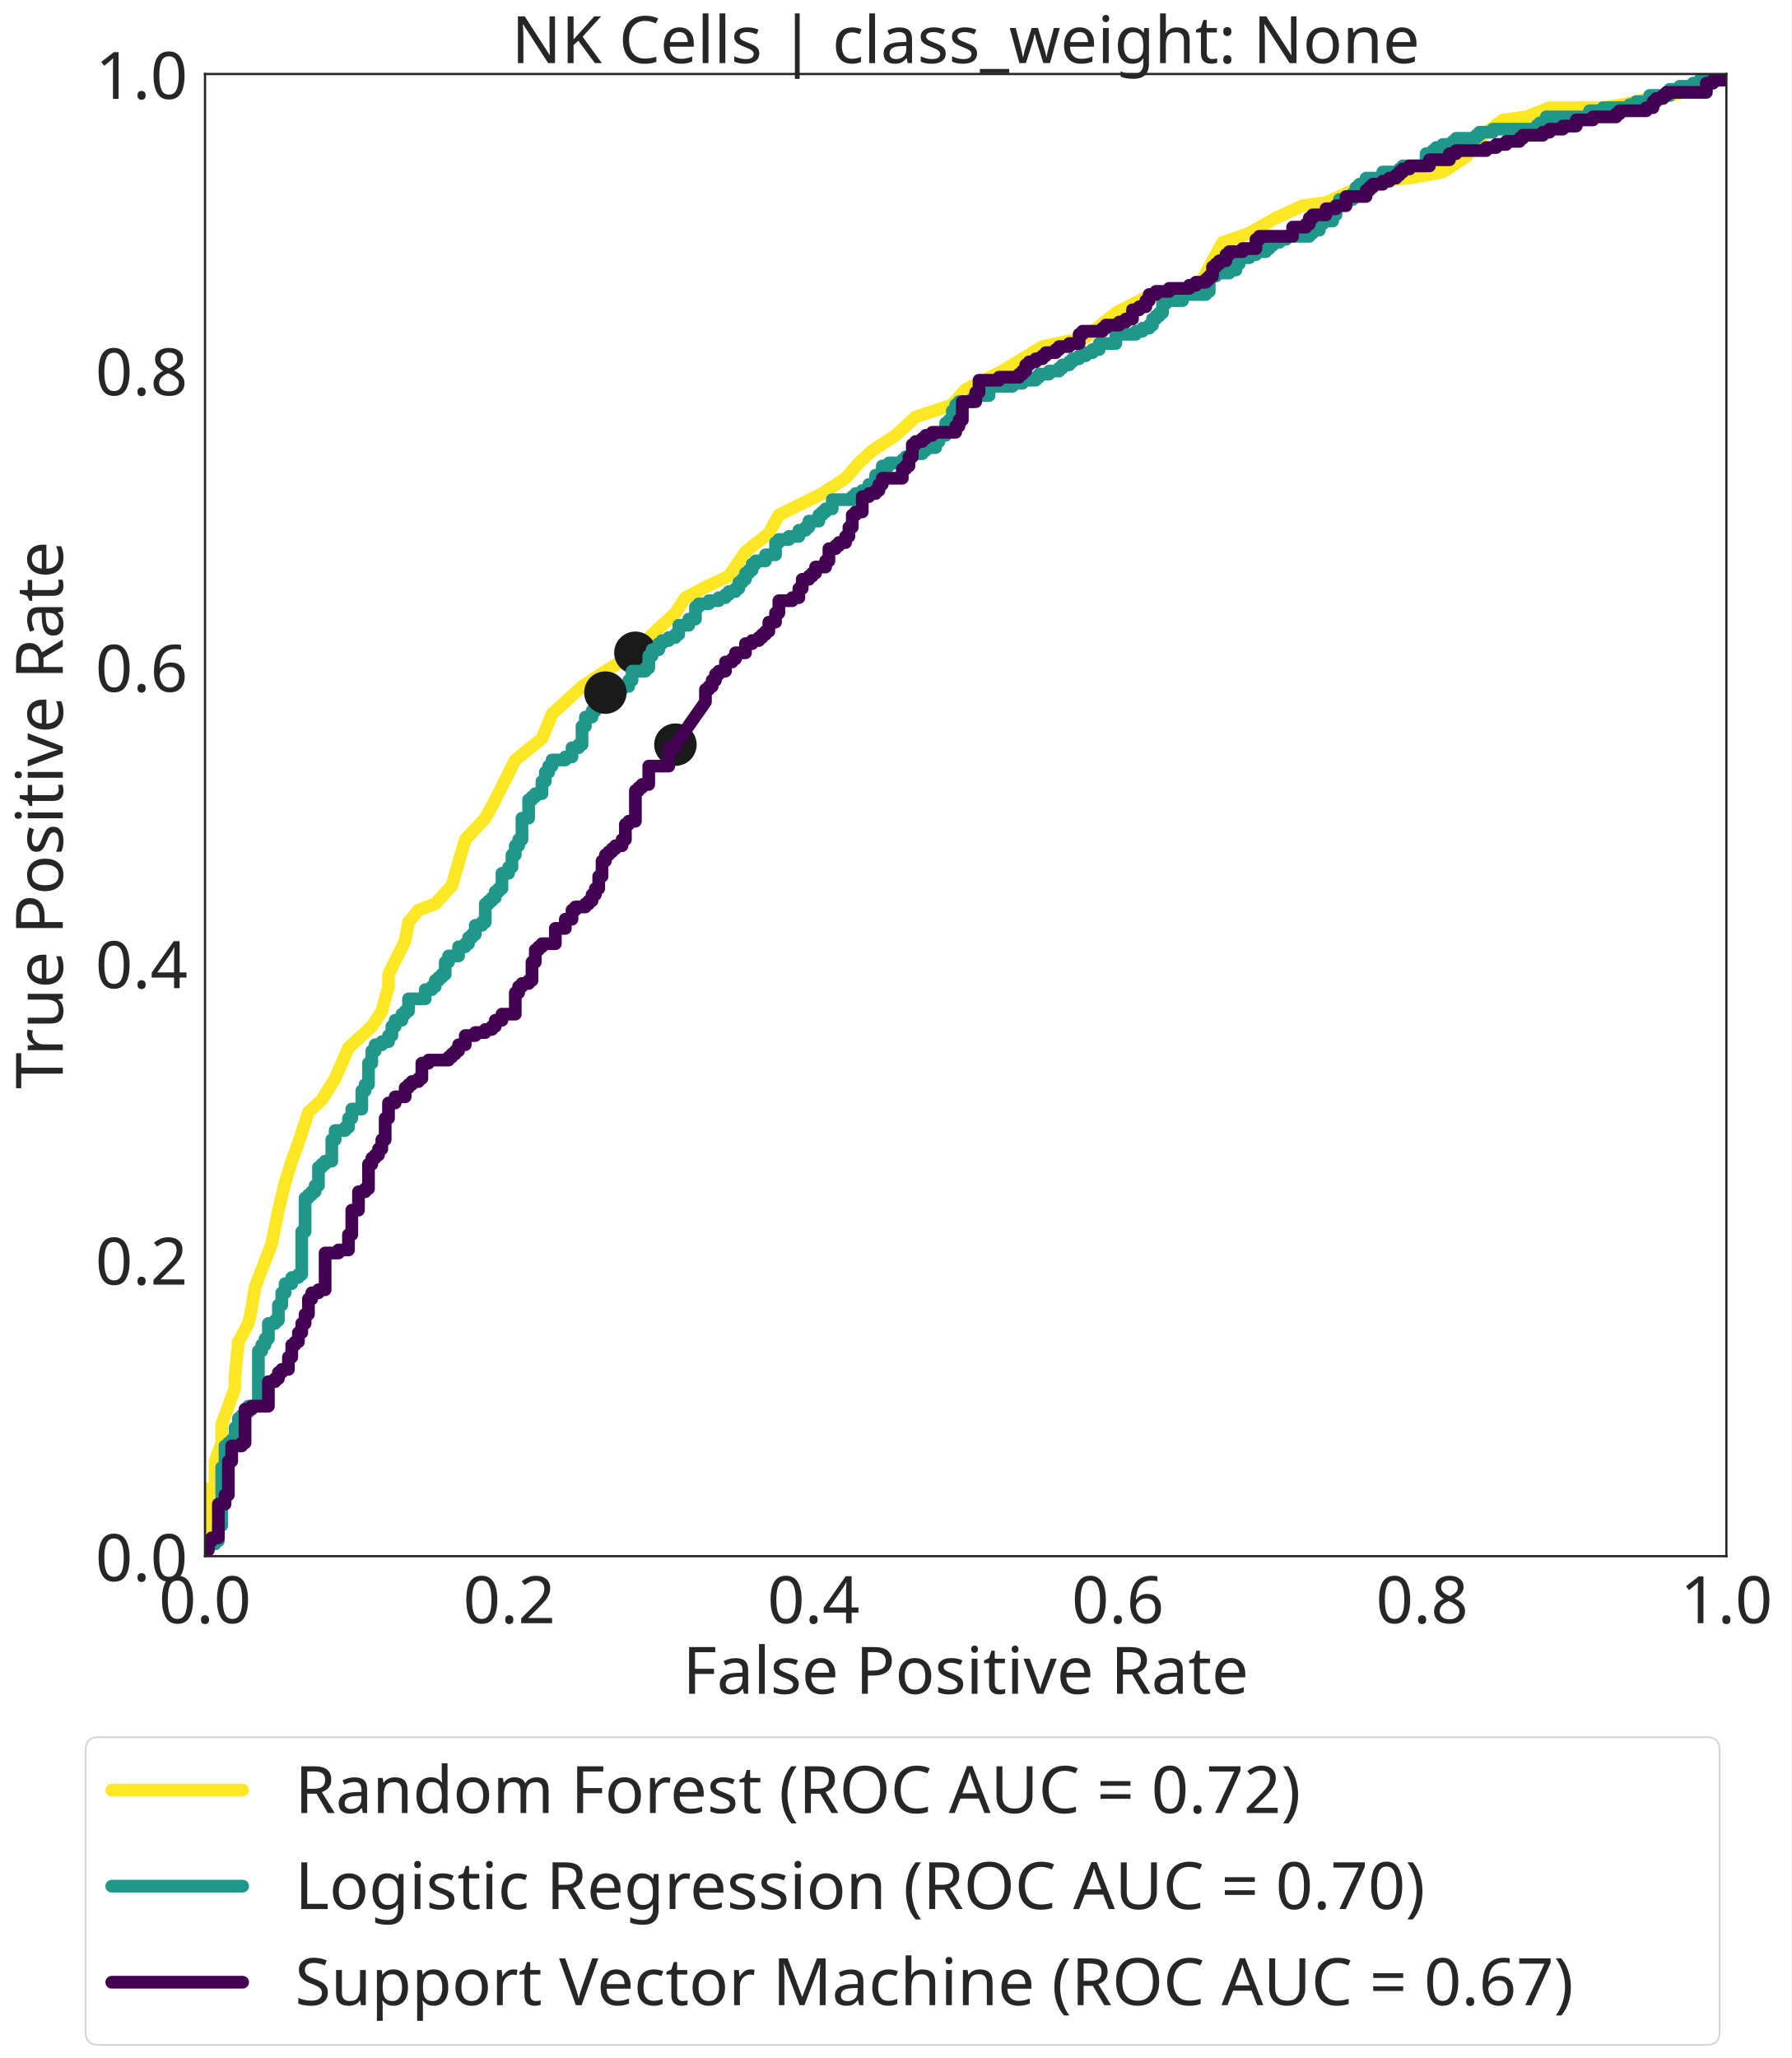
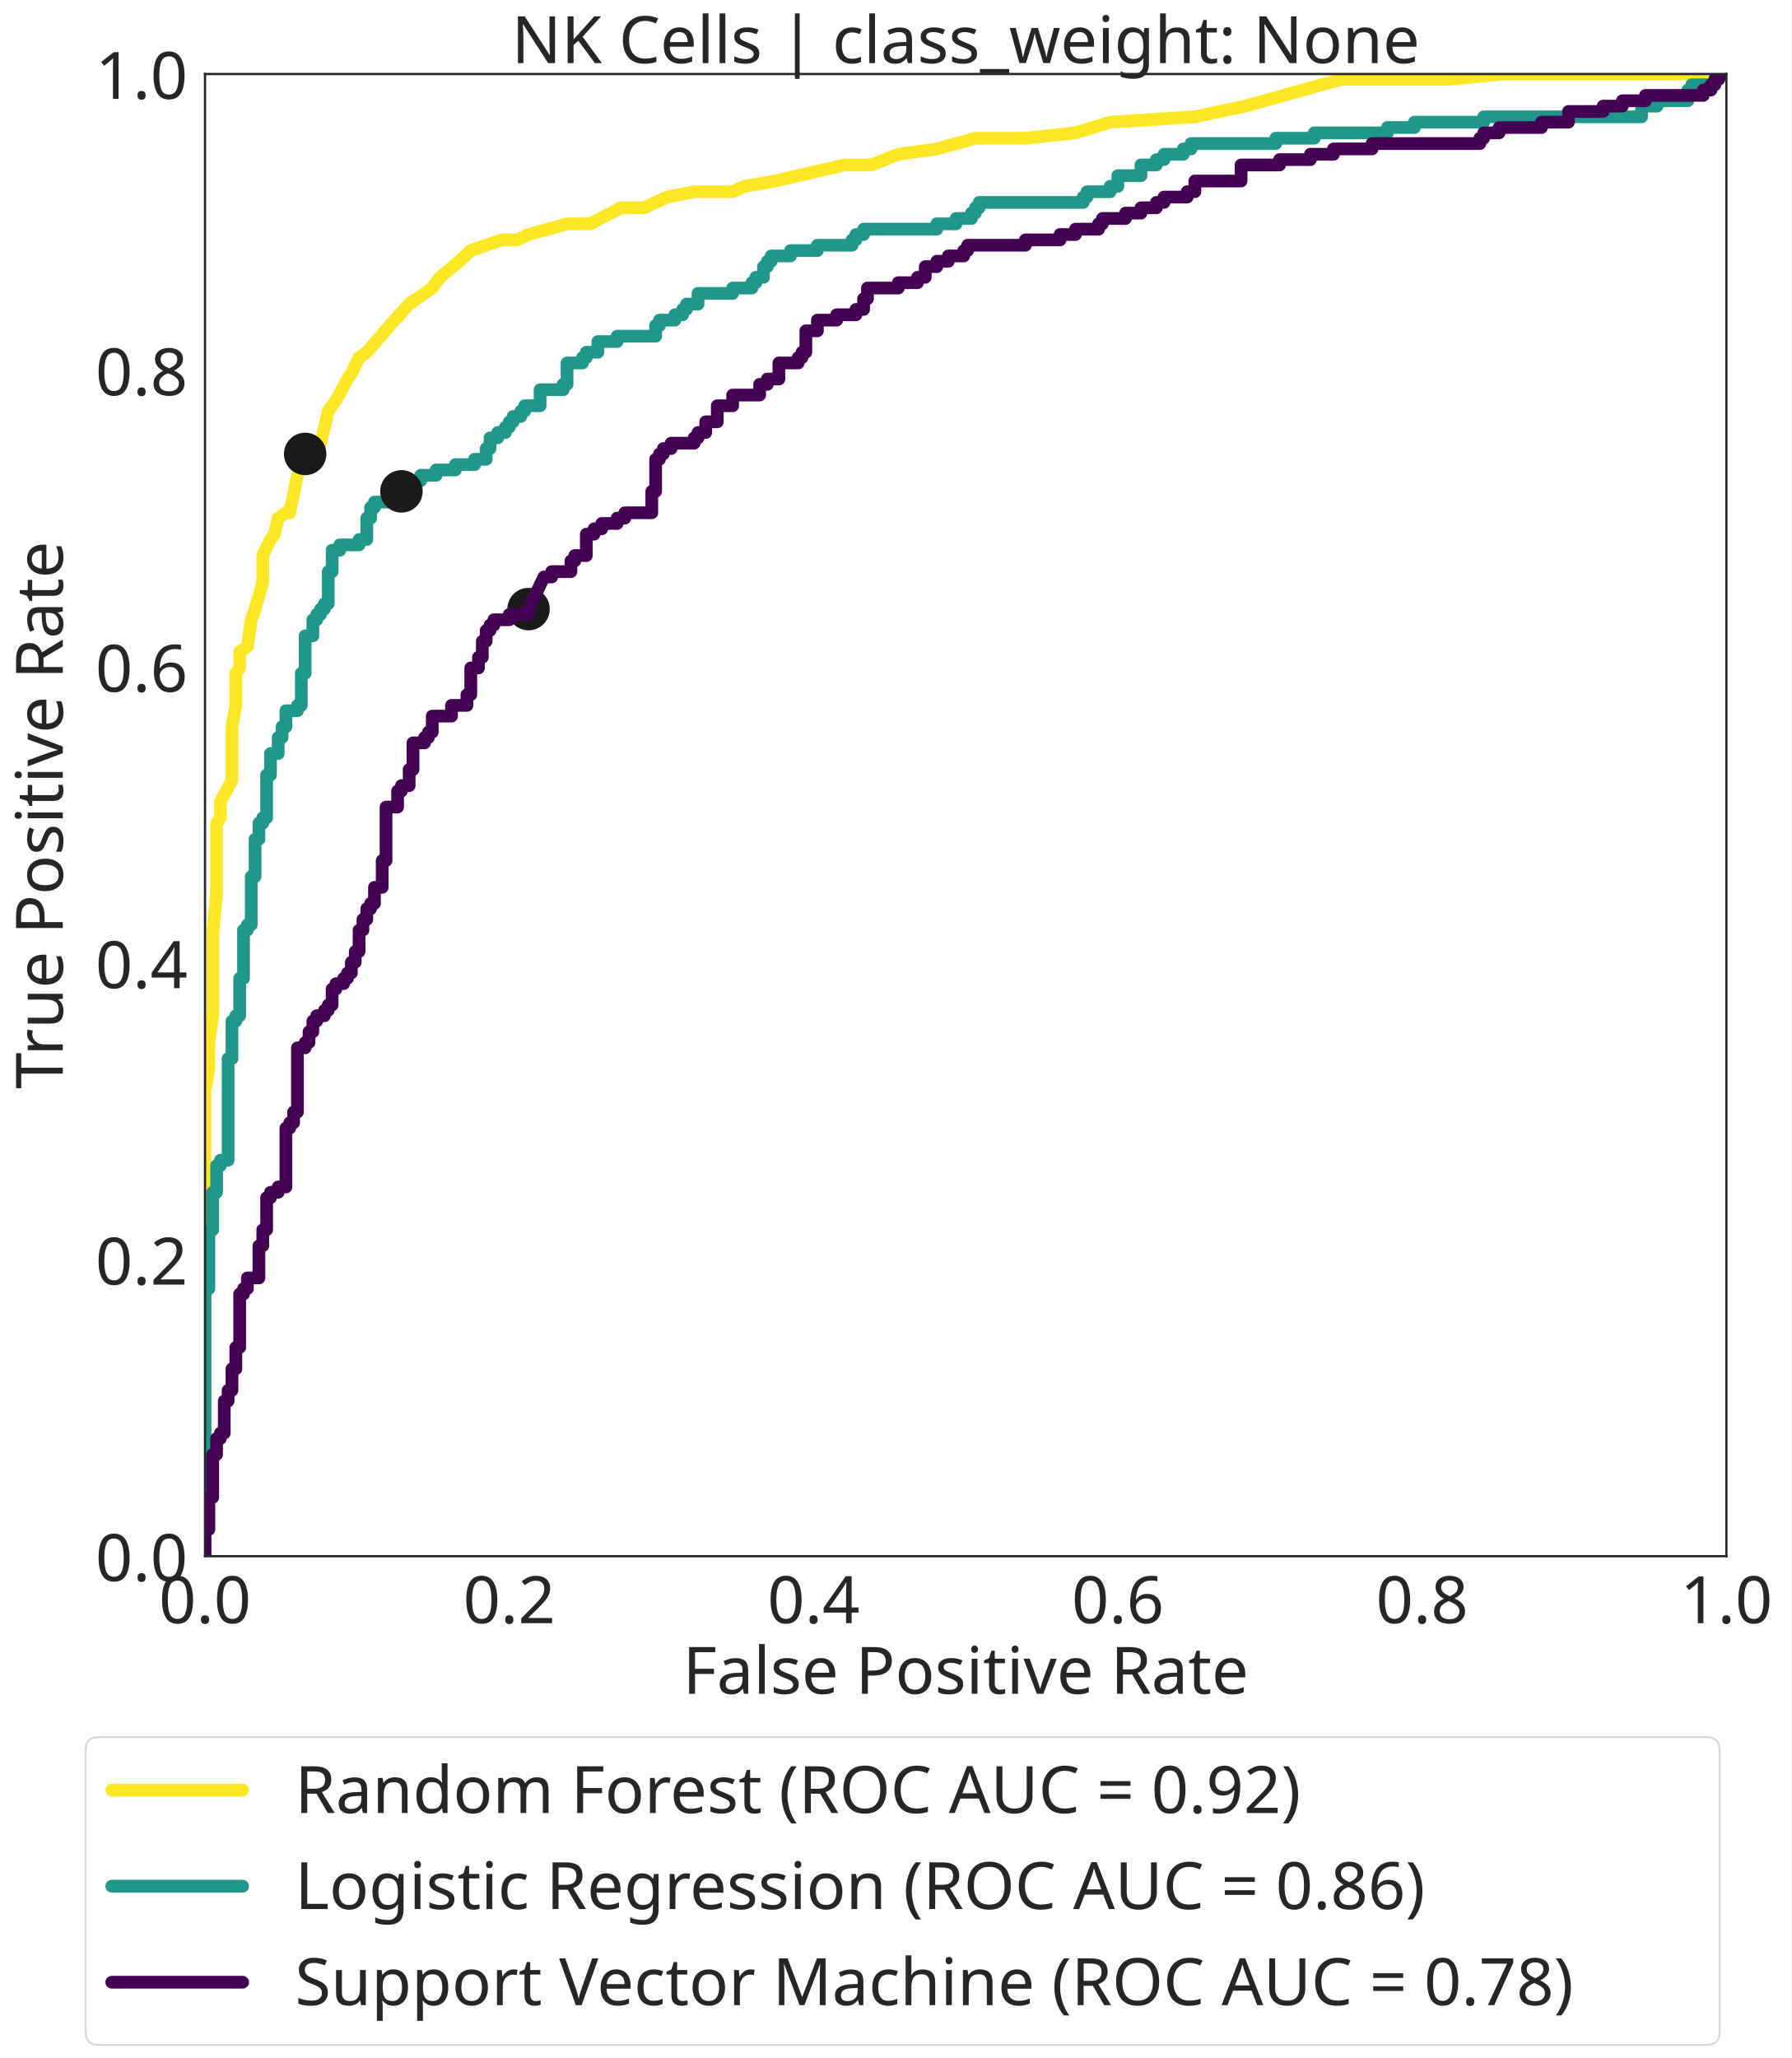
<svg xmlns="http://www.w3.org/2000/svg" xmlns:xlink="http://www.w3.org/1999/xlink" width="985.618pt" height="1132.176pt" viewBox="0 0 985.618 1132.176" version="1.1">
  <defs>
    <style type="text/css">*{stroke-linejoin: round; stroke-linecap: butt}</style>
  </defs>
  <g id="figure_1">
    <g id="patch_1">
      <path d="M 0 1132.176  L 985.618 1132.176  L 985.618 0  L 0 0  z " style="fill: #ffffff" />
    </g>
    <g id="axes_1">
      <g id="patch_2">
        <path d="M 112.793 856.112  L 949.793 856.112  L 949.793 40.712  L 112.793 40.712  z " style="fill: #ffffff" />
      </g>
      <g id="matplotlib.axis_1">
        <g id="xtick_1">
          <g id="text_1">
            <text style="fill: #262626; font: 36px 'sans-serif'; text-anchor: middle" x="112.793" y="892.966" transform="rotate(-0 112.7925 892.9662)">0.0</text>
          </g>
        </g>
        <g id="xtick_2">
          <g id="text_2">
            <text style="fill: #262626; font: 36px 'sans-serif'; text-anchor: middle" x="280.192" y="892.966" transform="rotate(-0 280.1925 892.9662)">0.2</text>
          </g>
        </g>
        <g id="xtick_3">
          <g id="text_3">
            <text style="fill: #262626; font: 36px 'sans-serif'; text-anchor: middle" x="447.592" y="892.966" transform="rotate(-0 447.5925 892.9662)">0.4</text>
          </g>
        </g>
        <g id="xtick_4">
          <g id="text_4">
            <text style="fill: #262626; font: 36px 'sans-serif'; text-anchor: middle" x="614.992" y="892.966" transform="rotate(-0 614.9925 892.9662)">0.6</text>
          </g>
        </g>
        <g id="xtick_5">
          <g id="text_5">
            <text style="fill: #262626; font: 36px 'sans-serif'; text-anchor: middle" x="782.393" y="892.966" transform="rotate(-0 782.3925 892.9662)">0.8</text>
          </g>
        </g>
        <g id="xtick_6">
          <g id="text_6">
            <text style="fill: #262626; font: 36px 'sans-serif'; text-anchor: middle" x="949.793" y="892.966" transform="rotate(-0 949.7925 892.9662)">1.0</text>
          </g>
        </g>
        <g id="text_7">
          <text style="fill: #262626; font: 36px 'sans-serif'; text-anchor: middle" x="531.293" y="931.808" transform="rotate(-0 531.2925 931.8075)">False Positive Rate</text>
        </g>
      </g>
      <g id="matplotlib.axis_2">
        <g id="ytick_1">
          <g id="text_8">
            <text style="fill: #262626; font: 36px 'sans-serif'; text-anchor: end" x="103.293" y="869.789" transform="rotate(-0 103.2925 869.7891)">0.0</text>
          </g>
        </g>
        <g id="ytick_2">
          <g id="text_9">
            <text style="fill: #262626; font: 36px 'sans-serif'; text-anchor: end" x="103.293" y="706.709" transform="rotate(-0 103.2925 706.7091)">0.2</text>
          </g>
        </g>
        <g id="ytick_3">
          <g id="text_10">
            <text style="fill: #262626; font: 36px 'sans-serif'; text-anchor: end" x="103.293" y="543.629" transform="rotate(-0 103.2925 543.6291)">0.4</text>
          </g>
        </g>
        <g id="ytick_4">
          <g id="text_11">
            <text style="fill: #262626; font: 36px 'sans-serif'; text-anchor: end" x="103.293" y="380.549" transform="rotate(-0 103.2925 380.5491)">0.6</text>
          </g>
        </g>
        <g id="ytick_5">
          <g id="text_12">
            <text style="fill: #262626; font: 36px 'sans-serif'; text-anchor: end" x="103.293" y="217.469" transform="rotate(-0 103.2925 217.4691)">0.8</text>
          </g>
        </g>
        <g id="ytick_6">
          <g id="text_13">
            <text style="fill: #262626; font: 36px 'sans-serif'; text-anchor: end" x="103.293" y="54.389" transform="rotate(-0 103.2925 54.38906)">1.0</text>
          </g>
        </g>
        <g id="text_14">
          <text style="fill: #262626; font: 36px 'sans-serif'; text-anchor: middle" x="34.554" y="448.412" transform="rotate(-90 34.55438 448.4119)">True Positive Rate</text>
        </g>
      </g>
      <g id="line2d_1">
-         <path d="M 112.793 856.112  L 112.793 854.427  L 112.793 852.742  L 112.793 849.373  L 112.793 846.004  L 112.793 840.949  L 114.628 825.787  L 114.628 819.048  L 118.299 819.048  L 118.299 813.994  L 118.299 803.886  L 121.97 793.778  L 121.97 783.669  L 129.312 763.453  L 129.312 756.714  L 131.148 738.182  L 136.654 728.074  L 138.49 719.65  L 140.325 707.857  L 149.503 684.271  L 153.174 665.74  L 156.845 650.577  L 160.516 638.784  L 164.187 628.676  L 169.694 611.829  L 177.036 605.09  L 184.378 593.297  L 191.72 576.45  L 204.569 564.657  L 210.075 556.233  L 213.746 542.756  L 213.746 536.017  L 222.924 517.485  L 224.76 507.377  L 230.266 500.638  L 239.444 497.268  L 248.621 487.16  L 255.964 461.89  L 266.977 450.097  L 272.483 439.988  L 283.496 418.087  L 298.181 406.294  L 303.687 392.816  L 311.029 386.078  L 320.207 377.654  L 333.056 369.23  L 349.575 359.122  L 358.753 349.014  L 371.602 337.221  L 377.108 328.797  L 389.957 322.059  L 400.97 317.004  L 410.148 303.527  L 422.996 293.418  L 428.503 283.31  L 452.365 271.517  L 465.214 263.094  L 472.556 254.67  L 479.898 247.931  L 492.746 239.508  L 503.76 229.399  L 523.95 222.661  L 531.293 214.237  L 551.483 204.129  L 573.51 190.651  L 597.371 185.597  L 613.891 172.119  L 630.411 163.696  L 639.589 162.011  L 659.779 156.957  L 672.628 133.371  L 687.312 128.317  L 701.996 119.893  L 716.681 113.154  L 729.529 111.47  L 755.227 99.677  L 775.418 97.992  L 793.773 94.623  L 806.621 86.199  L 815.799 74.406  L 826.812 65.983  L 839.661 64.298  L 852.51 59.244  L 881.878 59.244  L 892.891 57.559  L 907.575 54.19  L 918.589 52.505  L 925.931 50.82  L 927.766 49.135  L 936.944 45.766  L 938.779 44.081  L 946.121 42.397  L 946.121 40.712  L 949.793 40.712  " clip-path="url(#pd0b1733555)" style="fill: none; stroke: #fde725; stroke-width: 7; stroke-linecap: round" />
+         <path d="M 112.793 856.112  L 112.793 835.506  L 112.793 817.844  L 112.793 794.295  L 112.793 764.858  L 112.793 753.083  L 112.793 732.477  L 112.793 708.928  L 112.793 691.266  L 112.793 658.885  L 112.793 617.674  L 112.793 600.012  L 114.911 588.237  L 114.911 573.518  L 117.03 558.8  L 117.03 547.025  L 117.03 544.082  L 117.03 535.251  L 117.03 532.307  L 117.03 514.645  L 119.149 491.095  L 119.149 482.264  L 119.149 458.715  L 119.149 452.827  L 121.268 449.884  L 121.268 441.053  L 127.625 429.278  L 127.625 417.503  L 127.625 414.56  L 127.625 399.841  L 129.744 388.066  L 129.744 376.292  L 129.744 370.404  L 131.863 367.461  L 131.863 358.63  L 136.101 355.686  L 138.22 340.967  L 140.339 335.08  L 144.577 320.362  L 144.577 305.643  L 148.815 296.812  L 150.934 293.869  L 153.053 285.038  L 157.291 282.094  L 159.41 282.094  L 163.648 261.488  L 165.767 252.657  L 170.005 246.77  L 176.362 243.826  L 180.6 226.164  L 184.838 220.276  L 191.195 208.502  L 193.314 205.558  L 197.552 196.727  L 201.79 193.783  L 214.504 179.065  L 225.099 167.29  L 237.813 158.459  L 242.051 152.572  L 252.646 143.741  L 259.003 137.853  L 275.955 131.966  L 284.43 131.966  L 290.787 129.022  L 311.977 123.135  L 324.691 123.135  L 341.643 114.304  L 345.881 114.304  L 354.357 114.304  L 367.071 108.417  L 381.904 105.473  L 403.094 105.473  L 409.451 102.529  L 426.403 99.586  L 439.117 96.642  L 464.544 90.754  L 479.377 90.754  L 494.21 84.867  L 515.4 81.923  L 536.59 76.036  L 564.137 76.036  L 591.684 73.092  L 610.755 67.205  L 657.372 64.261  L 684.919 58.374  L 706.109 52.487  L 737.894 43.656  L 761.203 43.656  L 797.225 43.656  L 826.891 40.712  L 869.271 40.712  L 888.342 40.712  L 922.246 40.712  L 941.317 40.712  L 949.793 40.712  " clip-path="url(#p05605bac61)" style="fill: none; stroke: #fde725; stroke-width: 7; stroke-linecap: round" />
      </g>
      <g id="PathCollection_1">
        <defs>
-           <path id="m472b55ae13" d="M 0 11.18  C 2.965 11.18 5.809 10.002 7.906 7.906  C 10.002 5.809 11.18 2.965 11.18 0  C 11.18 -2.965 10.002 -5.809 7.906 -7.906  C 5.809 -10.002 2.965 -11.18 0 -11.18  C -2.965 -11.18 -5.809 -10.002 -7.906 -7.906  C -10.002 -5.809 -11.18 -2.965 -11.18 0  C -11.18 2.965 -10.002 5.809 -7.906 7.906  C -5.809 10.002 -2.965 11.18 0 11.18  z " style="stroke: #1a1a1a" />
+           <path id="m2e29087f62" d="M 0 11.18  C 2.965 11.18 5.809 10.002 7.906 7.906  C 10.002 5.809 11.18 2.965 11.18 0  C 11.18 -2.965 10.002 -5.809 7.906 -7.906  C 5.809 -10.002 2.965 -11.18 0 -11.18  C -2.965 -11.18 -5.809 -10.002 -7.906 -7.906  C -10.002 -5.809 -11.18 -2.965 -11.18 0  C -11.18 2.965 -10.002 5.809 -7.906 7.906  C -5.809 10.002 -2.965 11.18 0 11.18  z " style="stroke: #1a1a1a" />
        </defs>
-         <g clip-path="url(#pd0b1733555)">
-           <use xlink:href="#m472b55ae13" x="349.575" y="359.122" style="fill: #1a1a1a; stroke: #1a1a1a" />
+         <g clip-path="url(#p05605bac61)">
+           <use xlink:href="#m2e29087f62" x="167.886" y="249.713" style="fill: #1a1a1a; stroke: #1a1a1a" />
        </g>
      </g>
      <g id="line2d_2">
-         <path d="M 112.793 856.112  L 112.793 849.373  L 118.299 849.373  L 118.299 847.688  L 120.135 847.688  L 120.135 839.265  L 121.97 839.265  L 121.97 807.255  L 123.806 807.255  L 123.806 795.462  L 125.641 795.462  L 125.641 793.778  L 127.477 793.778  L 127.477 792.093  L 129.312 792.093  L 129.312 785.354  L 131.148 785.354  L 131.148 780.3  L 132.983 780.3  L 132.983 778.615  L 134.819 778.615  L 134.819 776.93  L 136.654 776.93  L 136.654 773.561  L 142.161 773.561  L 142.161 743.236  L 143.996 743.236  L 143.996 739.867  L 145.832 739.867  L 145.832 736.497  L 147.667 736.497  L 147.667 728.074  L 151.339 728.074  L 151.339 726.389  L 153.174 726.389  L 153.174 717.966  L 155.01 717.966  L 155.01 711.227  L 156.845 711.227  L 156.845 706.173  L 160.516 706.173  L 160.516 702.803  L 164.187 702.803  L 164.187 701.118  L 166.023 701.118  L 166.023 677.533  L 167.858 677.533  L 167.858 659.001  L 169.694 659.001  L 169.694 657.316  L 171.529 657.316  L 171.529 655.631  L 173.365 655.631  L 173.365 652.262  L 175.2 652.262  L 175.2 642.154  L 177.036 642.154  L 177.036 640.469  L 178.871 640.469  L 178.871 638.784  L 182.542 638.784  L 182.542 626.991  L 184.378 626.991  L 184.378 621.937  L 189.885 621.937  L 189.885 620.252  L 191.72 620.252  L 191.72 615.198  L 193.556 615.198  L 193.556 610.144  L 199.062 610.144  L 199.062 600.036  L 200.898 600.036  L 200.898 596.666  L 202.733 596.666  L 202.733 584.873  L 204.569 584.873  L 204.569 578.135  L 206.404 578.135  L 206.404 574.765  L 210.075 574.765  L 210.075 573.08  L 213.746 573.08  L 213.746 569.711  L 215.582 569.711  L 215.582 564.657  L 217.417 564.657  L 217.417 561.287  L 221.089 561.287  L 221.089 557.918  L 222.924 557.918  L 222.924 556.233  L 224.76 556.233  L 224.76 549.495  L 233.937 549.495  L 233.937 544.44  L 237.608 544.44  L 237.608 542.756  L 239.444 542.756  L 239.444 539.386  L 241.279 539.386  L 241.279 537.702  L 243.115 537.702  L 243.115 536.017  L 244.95 536.017  L 244.95 529.278  L 246.786 529.278  L 246.786 525.909  L 252.292 525.909  L 252.292 520.854  L 255.964 520.854  L 255.964 519.17  L 257.799 519.17  L 257.799 515.8  L 259.635 515.8  L 259.635 514.116  L 261.47 514.116  L 261.47 509.061  L 265.141 509.061  L 265.141 507.377  L 266.977 507.377  L 266.977 497.268  L 268.812 497.268  L 268.812 495.584  L 270.648 495.584  L 270.648 493.899  L 272.483 493.899  L 272.483 490.53  L 274.319 490.53  L 274.319 488.845  L 276.154 488.845  L 276.154 480.421  L 279.825 480.421  L 279.825 477.052  L 281.661 477.052  L 281.661 470.313  L 283.496 470.313  L 283.496 465.259  L 285.332 465.259  L 285.332 461.89  L 287.168 461.89  L 287.168 450.097  L 290.839 450.097  L 290.839 439.988  L 292.674 439.988  L 292.674 438.304  L 294.51 438.304  L 294.51 436.619  L 298.181 436.619  L 298.181 429.88  L 300.016 429.88  L 300.016 424.826  L 301.852 424.826  L 301.852 421.457  L 303.687 421.457  L 303.687 418.087  L 311.029 418.087  L 311.029 416.402  L 314.7 416.402  L 314.7 411.348  L 318.371 411.348  L 318.371 409.664  L 320.207 409.664  L 320.207 399.555  L 322.043 399.555  L 322.043 394.501  L 325.714 394.501  L 325.714 391.132  L 327.549 391.132  L 327.549 382.708  L 333.056 382.708  L 333.056 381.023  L 338.562 381.023  L 338.562 379.339  L 342.233 379.339  L 342.233 377.654  L 345.904 377.654  L 345.904 374.285  L 347.74 374.285  L 347.74 369.23  L 355.082 369.23  L 355.082 367.546  L 356.918 367.546  L 356.918 360.807  L 358.753 360.807  L 358.753 357.437  L 362.424 357.437  L 362.424 354.068  L 364.26 354.068  L 364.26 352.383  L 367.931 352.383  L 367.931 350.699  L 371.602 350.699  L 371.602 349.014  L 373.437 349.014  L 373.437 343.96  L 378.944 343.96  L 378.944 340.59  L 382.615 340.59  L 382.615 333.852  L 384.45 333.852  L 384.45 332.167  L 389.957 332.167  L 389.957 330.482  L 395.464 330.482  L 395.464 328.797  L 399.135 328.797  L 399.135 327.113  L 400.97 327.113  L 400.97 325.428  L 404.641 325.428  L 404.641 323.743  L 406.477 323.743  L 406.477 320.374  L 408.312 320.374  L 408.312 318.689  L 410.148 318.689  L 410.148 315.32  L 411.983 315.32  L 411.983 313.635  L 413.819 313.635  L 413.819 310.266  L 415.654 310.266  L 415.654 308.581  L 421.161 308.581  L 421.161 305.211  L 426.668 305.211  L 426.668 298.473  L 428.503 298.473  L 428.503 296.788  L 434.01 296.788  L 434.01 295.103  L 439.516 295.103  L 439.516 291.734  L 443.187 291.734  L 443.187 290.049  L 445.023 290.049  L 445.023 286.68  L 450.529 286.68  L 450.529 283.31  L 452.365 283.31  L 452.365 281.626  L 454.2 281.626  L 454.2 279.941  L 457.871 279.941  L 457.871 274.887  L 468.885 274.887  L 468.885 273.202  L 470.72 273.202  L 470.72 271.517  L 474.391 271.517  L 474.391 269.833  L 478.062 269.833  L 478.062 266.463  L 481.733 266.463  L 481.733 261.409  L 485.404 261.409  L 485.404 256.355  L 489.075 256.355  L 489.075 254.67  L 496.418 254.67  L 496.418 252.985  L 498.253 252.985  L 498.253 251.301  L 501.924 251.301  L 501.924 249.616  L 507.431 249.616  L 507.431 247.931  L 509.266 247.931  L 509.266 246.247  L 514.773 246.247  L 514.773 242.877  L 516.608 242.877  L 516.608 239.508  L 520.279 239.508  L 520.279 232.769  L 522.115 232.769  L 522.115 231.084  L 523.95 231.084  L 523.95 226.03  L 525.786 226.03  L 525.786 222.661  L 527.621 222.661  L 527.621 220.976  L 534.964 220.976  L 534.964 219.291  L 536.799 219.291  L 536.799 217.607  L 544.141 217.607  L 544.141 212.552  L 556.99 212.552  L 556.99 210.868  L 562.496 210.868  L 562.496 209.183  L 569.839 209.183  L 569.839 207.498  L 571.674 207.498  L 571.674 205.814  L 577.181 205.814  L 577.181 204.129  L 582.687 204.129  L 582.687 202.444  L 584.523 202.444  L 584.523 200.759  L 588.194 200.759  L 588.194 199.075  L 590.029 199.075  L 590.029 197.39  L 593.7 197.39  L 593.7 195.705  L 597.371 195.705  L 597.371 194.021  L 601.043 194.021  L 601.043 192.336  L 604.714 192.336  L 604.714 188.966  L 613.891 188.966  L 613.891 183.912  L 624.904 183.912  L 624.904 182.228  L 628.575 182.228  L 628.575 180.543  L 632.246 180.543  L 632.246 178.858  L 634.082 178.858  L 634.082 175.489  L 635.918 175.489  L 635.918 173.804  L 637.753 173.804  L 637.753 172.119  L 639.589 172.119  L 639.589 167.065  L 641.424 167.065  L 641.424 165.38  L 650.602 165.38  L 650.602 162.011  L 663.45 162.011  L 663.45 160.326  L 665.286 160.326  L 665.286 151.903  L 668.957 151.903  L 668.957 150.218  L 676.299 150.218  L 676.299 148.533  L 679.97 148.533  L 679.97 145.164  L 681.806 145.164  L 681.806 141.795  L 687.312 141.795  L 687.312 140.11  L 690.983 140.11  L 690.983 138.425  L 696.49 138.425  L 696.49 136.74  L 698.325 136.74  L 698.325 135.056  L 700.161 135.056  L 700.161 133.371  L 703.832 133.371  L 703.832 131.686  L 707.503 131.686  L 707.503 130.002  L 720.352 130.002  L 720.352 128.317  L 722.187 128.317  L 722.187 126.632  L 725.858 126.632  L 725.858 123.263  L 727.694 123.263  L 727.694 121.578  L 733.2 121.578  L 733.2 118.209  L 735.036 118.209  L 735.036 113.154  L 736.871 113.154  L 736.871 109.785  L 744.214 109.785  L 744.214 106.416  L 746.049 106.416  L 746.049 103.046  L 747.885 103.046  L 747.885 101.361  L 751.556 101.361  L 751.556 97.992  L 760.733 97.992  L 760.733 94.623  L 769.911 94.623  L 769.911 92.938  L 771.746 92.938  L 771.746 91.253  L 784.595 91.253  L 784.595 84.514  L 788.266 84.514  L 788.266 82.83  L 790.102 82.83  L 790.102 81.145  L 793.773 81.145  L 793.773 79.46  L 799.279 79.46  L 799.279 77.776  L 801.115 77.776  L 801.115 76.091  L 812.128 76.091  L 812.128 74.406  L 813.964 74.406  L 813.964 72.721  L 821.306 72.721  L 821.306 71.037  L 845.168 71.037  L 845.168 69.352  L 847.003 69.352  L 847.003 67.667  L 850.674 67.667  L 850.674 64.298  L 874.536 64.298  L 874.536 60.928  L 881.878 60.928  L 881.878 59.244  L 896.562 59.244  L 896.562 57.559  L 900.233 57.559  L 900.233 55.874  L 907.575 55.874  L 907.575 52.505  L 918.589 52.505  L 918.589 49.135  L 924.095 49.135  L 924.095 47.451  L 931.437 47.451  L 931.437 45.766  L 935.108 45.766  L 935.108 44.081  L 949.793 44.081  L 949.793 40.712  L 949.793 40.712  " clip-path="url(#pd0b1733555)" style="fill: none; stroke: #1f988b; stroke-width: 7; stroke-linecap: round" />
+         <path d="M 112.793 856.112  L 112.793 708.928  L 114.911 708.928  L 114.911 676.547  L 117.03 676.547  L 117.03 655.941  L 119.149 655.941  L 119.149 641.223  L 121.268 641.223  L 121.268 638.279  L 125.506 638.279  L 125.506 582.349  L 127.625 582.349  L 127.625 561.744  L 129.744 561.744  L 129.744 558.8  L 131.863 558.8  L 131.863 538.194  L 133.982 538.194  L 133.982 511.701  L 136.101 511.701  L 136.101 508.757  L 138.22 508.757  L 138.22 482.264  L 140.339 482.264  L 140.339 461.658  L 142.458 461.658  L 142.458 452.827  L 144.577 452.827  L 144.577 449.884  L 146.696 449.884  L 146.696 426.334  L 148.815 426.334  L 148.815 414.56  L 153.053 414.56  L 153.053 405.728  L 155.172 405.728  L 155.172 399.841  L 157.291 399.841  L 157.291 391.01  L 163.648 391.01  L 163.648 388.066  L 165.767 388.066  L 165.767 370.404  L 167.886 370.404  L 167.886 349.799  L 172.124 349.799  L 172.124 340.967  L 174.243 340.967  L 174.243 338.024  L 176.362 338.024  L 176.362 335.08  L 178.481 335.08  L 178.481 332.136  L 180.6 332.136  L 180.6 314.474  L 182.719 314.474  L 182.719 302.7  L 186.957 302.7  L 186.957 299.756  L 197.552 299.756  L 197.552 296.812  L 201.79 296.812  L 201.79 285.038  L 203.909 285.038  L 203.909 279.15  L 206.028 279.15  L 206.028 276.206  L 214.504 276.206  L 214.504 273.263  L 216.623 273.263  L 216.623 270.319  L 220.861 270.319  L 220.861 267.375  L 227.218 267.375  L 227.218 264.432  L 231.456 264.432  L 231.456 261.488  L 239.932 261.488  L 239.932 258.544  L 250.527 258.544  L 250.527 255.601  L 261.122 255.601  L 261.122 252.657  L 267.479 252.657  L 267.479 246.77  L 269.598 246.77  L 269.598 240.882  L 273.836 240.882  L 273.836 237.939  L 278.074 237.939  L 278.074 234.995  L 280.192 234.995  L 280.192 232.051  L 282.311 232.051  L 282.311 229.108  L 286.549 229.108  L 286.549 226.164  L 288.668 226.164  L 288.668 223.22  L 297.144 223.22  L 297.144 214.389  L 309.858 214.389  L 309.858 211.445  L 311.977 211.445  L 311.977 199.671  L 320.453 199.671  L 320.453 196.727  L 322.572 196.727  L 322.572 193.783  L 328.929 193.783  L 328.929 187.896  L 339.524 187.896  L 339.524 184.952  L 360.714 184.952  L 360.714 179.065  L 362.833 179.065  L 362.833 176.121  L 371.309 176.121  L 371.309 173.178  L 375.547 173.178  L 375.547 170.234  L 377.666 170.234  L 377.666 167.29  L 384.023 167.29  L 384.023 161.403  L 403.094 161.403  L 403.094 158.459  L 413.689 158.459  L 413.689 155.515  L 415.808 155.515  L 415.808 152.572  L 420.046 152.572  L 420.046 146.684  L 422.165 146.684  L 422.165 143.741  L 424.284 143.741  L 424.284 140.797  L 434.879 140.797  L 434.879 137.853  L 449.711 137.853  L 449.711 134.91  L 468.782 134.91  L 468.782 131.966  L 470.901 131.966  L 470.901 129.022  L 475.139 129.022  L 475.139 126.079  L 515.4 126.079  L 515.4 123.135  L 525.995 123.135  L 525.995 120.191  L 534.471 120.191  L 534.471 117.248  L 536.59 117.248  L 536.59 114.304  L 538.709 114.304  L 538.709 111.36  L 595.922 111.36  L 595.922 108.417  L 598.041 108.417  L 598.041 105.473  L 610.755 105.473  L 610.755 102.529  L 614.992 102.529  L 614.992 96.642  L 627.706 96.642  L 627.706 90.754  L 636.182 90.754  L 636.182 87.811  L 640.42 87.811  L 640.42 84.867  L 651.015 84.867  L 651.015 81.923  L 655.253 81.923  L 655.253 78.98  L 701.871 78.98  L 701.871 76.036  L 723.061 76.036  L 723.061 73.092  L 763.322 73.092  L 763.322 70.149  L 778.155 70.149  L 778.155 67.205  L 816.296 67.205  L 816.296 64.261  L 903.175 64.261  L 903.175 58.374  L 911.651 58.374  L 911.651 55.43  L 928.603 55.43  L 928.603 49.543  L 930.722 49.543  L 930.722 46.599  L 943.436 46.599  L 943.436 43.656  L 945.555 43.656  L 945.555 40.712  L 949.793 40.712  L 949.793 40.712  " clip-path="url(#p05605bac61)" style="fill: none; stroke: #1f988b; stroke-width: 7; stroke-linecap: round" />
      </g>
      <g id="PathCollection_2">
-         <g clip-path="url(#pd0b1733555)">
-           <use xlink:href="#m472b55ae13" x="333.056" y="381.023" style="fill: #1a1a1a; stroke: #1a1a1a" />
+         <g clip-path="url(#p05605bac61)">
+           <use xlink:href="#m2e29087f62" x="220.861" y="270.319" style="fill: #1a1a1a; stroke: #1a1a1a" />
        </g>
      </g>
      <g id="PathCollection_3">
-         <g clip-path="url(#pd0b1733555)">
-           <use xlink:href="#m472b55ae13" x="371.602" y="409.664" style="fill: #1a1a1a; stroke: #1a1a1a" />
+         <g clip-path="url(#p05605bac61)">
+           <use xlink:href="#m2e29087f62" x="290.787" y="335.08" style="fill: #1a1a1a; stroke: #1a1a1a" />
        </g>
      </g>
      <g id="line2d_3">
-         <path d="M 112.793 856.112  L 112.793 852.742  L 114.628 852.742  L 114.628 847.688  L 116.464 847.688  L 116.464 846.004  L 120.135 846.004  L 120.135 827.472  L 123.806 827.472  L 123.806 822.418  L 125.641 822.418  L 125.641 803.886  L 127.477 803.886  L 127.477 795.462  L 132.983 795.462  L 132.983 793.778  L 134.819 793.778  L 134.819 775.246  L 138.49 775.246  L 138.49 773.561  L 147.667 773.561  L 147.667 760.083  L 151.339 760.083  L 151.339 758.399  L 153.174 758.399  L 153.174 755.029  L 155.01 755.029  L 155.01 753.345  L 158.681 753.345  L 158.681 746.606  L 160.516 746.606  L 160.516 739.867  L 162.352 739.867  L 162.352 738.182  L 164.187 738.182  L 164.187 733.128  L 166.023 733.128  L 166.023 728.074  L 167.858 728.074  L 167.858 723.02  L 169.694 723.02  L 169.694 714.596  L 171.529 714.596  L 171.529 711.227  L 175.2 711.227  L 175.2 709.542  L 178.871 709.542  L 178.871 689.326  L 186.214 689.326  L 186.214 687.641  L 191.72 687.641  L 191.72 679.217  L 193.556 679.217  L 193.556 665.74  L 197.227 665.74  L 197.227 655.631  L 200.898 655.631  L 200.898 653.947  L 202.733 653.947  L 202.733 640.469  L 204.569 640.469  L 204.569 637.099  L 206.404 637.099  L 206.404 635.415  L 208.24 635.415  L 208.24 632.045  L 210.075 632.045  L 210.075 626.991  L 211.911 626.991  L 211.911 615.198  L 213.746 615.198  L 213.746 606.775  L 217.417 606.775  L 217.417 603.405  L 222.924 603.405  L 222.924 598.351  L 224.76 598.351  L 224.76 596.666  L 226.595 596.666  L 226.595 594.982  L 230.266 594.982  L 230.266 593.297  L 232.102 593.297  L 232.102 584.873  L 235.773 584.873  L 235.773 583.189  L 246.786 583.189  L 246.786 581.504  L 248.621 581.504  L 248.621 579.819  L 250.457 579.819  L 250.457 578.135  L 252.292 578.135  L 252.292 574.765  L 255.964 574.765  L 255.964 569.711  L 261.47 569.711  L 261.47 568.026  L 266.977 568.026  L 266.977 566.342  L 270.648 566.342  L 270.648 564.657  L 272.483 564.657  L 272.483 561.287  L 276.154 561.287  L 276.154 557.918  L 283.496 557.918  L 283.496 546.125  L 285.332 546.125  L 285.332 542.756  L 287.168 542.756  L 287.168 541.071  L 290.839 541.071  L 290.839 539.386  L 292.674 539.386  L 292.674 529.278  L 294.51 529.278  L 294.51 522.539  L 296.345 522.539  L 296.345 520.854  L 298.181 520.854  L 298.181 519.17  L 305.523 519.17  L 305.523 510.746  L 311.029 510.746  L 311.029 505.692  L 314.7 505.692  L 314.7 500.638  L 316.536 500.638  L 316.536 498.953  L 322.043 498.953  L 322.043 497.268  L 323.878 497.268  L 323.878 495.584  L 325.714 495.584  L 325.714 492.214  L 327.549 492.214  L 327.549 488.845  L 329.385 488.845  L 329.385 482.106  L 331.22 482.106  L 331.22 473.683  L 333.056 473.683  L 333.056 470.313  L 334.891 470.313  L 334.891 468.628  L 336.727 468.628  L 336.727 466.944  L 338.562 466.944  L 338.562 465.259  L 342.233 465.259  L 342.233 461.89  L 344.069 461.89  L 344.069 453.466  L 345.904 453.466  L 345.904 451.781  L 349.575 451.781  L 349.575 434.934  L 351.411 434.934  L 351.411 433.249  L 353.246 433.249  L 353.246 431.565  L 356.918 431.565  L 356.918 421.457  L 367.931 421.457  L 367.931 411.348  L 371.602 411.348  L 371.602 409.664  L 388.121 386.078  L 388.121 379.339  L 389.957 379.339  L 389.957 377.654  L 391.793 377.654  L 391.793 374.285  L 393.628 374.285  L 393.628 370.915  L 395.464 370.915  L 395.464 369.23  L 399.135 369.23  L 399.135 364.176  L 402.806 364.176  L 402.806 362.492  L 404.641 362.492  L 404.641 359.122  L 410.148 359.122  L 410.148 354.068  L 413.819 354.068  L 413.819 352.383  L 417.49 352.383  L 417.49 350.699  L 419.325 350.699  L 419.325 349.014  L 421.161 349.014  L 421.161 347.329  L 422.996 347.329  L 422.996 342.275  L 426.668 342.275  L 426.668 337.221  L 428.503 337.221  L 428.503 330.482  L 435.845 330.482  L 435.845 328.797  L 439.516 328.797  L 439.516 323.743  L 441.352 323.743  L 441.352 318.689  L 445.023 318.689  L 445.023 317.004  L 446.858 317.004  L 446.858 315.32  L 448.694 315.32  L 448.694 311.95  L 454.2 311.95  L 454.2 308.581  L 456.036 308.581  L 456.036 301.842  L 459.707 301.842  L 459.707 300.157  L 461.543 300.157  L 461.543 298.473  L 465.214 298.473  L 465.214 295.103  L 467.049 295.103  L 467.049 290.049  L 468.885 290.049  L 468.885 283.31  L 470.72 283.31  L 470.72 281.626  L 474.391 281.626  L 474.391 273.202  L 478.062 273.202  L 478.062 271.517  L 481.733 271.517  L 481.733 269.833  L 483.569 269.833  L 483.569 266.463  L 485.404 266.463  L 485.404 263.094  L 496.418 263.094  L 496.418 258.04  L 498.253 258.04  L 498.253 256.355  L 500.089 256.355  L 500.089 251.301  L 501.924 251.301  L 501.924 244.562  L 503.76 244.562  L 503.76 242.877  L 507.431 242.877  L 507.431 241.192  L 509.266 241.192  L 509.266 239.508  L 512.937 239.508  L 512.937 237.823  L 525.786 237.823  L 525.786 234.454  L 527.621 234.454  L 527.621 231.084  L 529.457 231.084  L 529.457 220.976  L 536.799 220.976  L 536.799 215.922  L 538.635 215.922  L 538.635 209.183  L 549.648 209.183  L 549.648 207.498  L 560.661 207.498  L 560.661 205.814  L 562.496 205.814  L 562.496 204.129  L 564.332 204.129  L 564.332 200.759  L 566.168 200.759  L 566.168 199.075  L 569.839 199.075  L 569.839 197.39  L 573.51 197.39  L 573.51 195.705  L 575.345 195.705  L 575.345 194.021  L 580.852 194.021  L 580.852 192.336  L 582.687 192.336  L 582.687 190.651  L 588.194 190.651  L 588.194 188.966  L 593.7 188.966  L 593.7 183.912  L 595.536 183.912  L 595.536 182.228  L 606.549 182.228  L 606.549 180.543  L 608.385 180.543  L 608.385 178.858  L 615.727 178.858  L 615.727 177.173  L 619.398 177.173  L 619.398 175.489  L 623.069 175.489  L 623.069 170.435  L 626.74 170.435  L 626.74 168.75  L 630.411 168.75  L 630.411 165.38  L 632.246 165.38  L 632.246 162.011  L 635.918 162.011  L 635.918 160.326  L 643.26 160.326  L 643.26 158.642  L 654.273 158.642  L 654.273 156.957  L 657.944 156.957  L 657.944 155.272  L 663.45 155.272  L 663.45 153.587  L 665.286 153.587  L 665.286 151.903  L 667.121 151.903  L 667.121 146.849  L 668.957 146.849  L 668.957 145.164  L 670.793 145.164  L 670.793 143.479  L 674.464 143.479  L 674.464 140.11  L 676.299 140.11  L 676.299 138.425  L 683.641 138.425  L 683.641 136.74  L 690.983 136.74  L 690.983 131.686  L 692.819 131.686  L 692.819 130.002  L 711.174 130.002  L 711.174 124.947  L 718.516 124.947  L 718.516 123.263  L 720.352 123.263  L 720.352 119.893  L 722.187 119.893  L 722.187 118.209  L 729.529 118.209  L 729.529 114.839  L 735.036 114.839  L 735.036 113.154  L 740.543 113.154  L 740.543 108.1  L 751.556 108.1  L 751.556 104.731  L 753.391 104.731  L 753.391 103.046  L 755.227 103.046  L 755.227 101.361  L 760.733 101.361  L 760.733 99.677  L 764.404 99.677  L 764.404 97.992  L 768.075 97.992  L 768.075 96.307  L 769.911 96.307  L 769.911 94.623  L 771.746 94.623  L 771.746 92.938  L 775.418 92.938  L 775.418 91.253  L 786.431 91.253  L 786.431 87.884  L 797.444 87.884  L 797.444 84.514  L 801.115 84.514  L 801.115 82.83  L 817.635 82.83  L 817.635 81.145  L 823.141 81.145  L 823.141 79.46  L 828.648 79.46  L 828.648 77.776  L 835.99 77.776  L 835.99 76.091  L 837.825 76.091  L 837.825 74.406  L 848.839 74.406  L 848.839 72.721  L 852.51 72.721  L 852.51 71.037  L 859.852 71.037  L 859.852 69.352  L 867.194 69.352  L 867.194 65.983  L 876.371 65.983  L 876.371 64.298  L 889.22 64.298  L 889.22 62.613  L 891.056 62.613  L 891.056 60.928  L 905.74 60.928  L 905.74 59.244  L 909.411 59.244  L 909.411 55.874  L 911.246 55.874  L 911.246 54.19  L 914.918 54.19  L 914.918 52.505  L 916.753 52.505  L 916.753 50.82  L 938.779 50.82  L 938.779 45.766  L 942.45 45.766  L 942.45 44.081  L 947.957 44.081  L 947.957 42.397  L 949.793 42.397  L 949.793 40.712  L 949.793 40.712  " clip-path="url(#pd0b1733555)" style="fill: none; stroke: #440154; stroke-width: 7; stroke-linecap: round" />
+         <path d="M 112.793 856.112  L 112.793 841.393  L 114.911 841.393  L 114.911 823.731  L 117.03 823.731  L 117.03 800.182  L 119.149 800.182  L 119.149 791.351  L 121.268 791.351  L 121.268 788.407  L 123.387 788.407  L 123.387 770.745  L 125.506 770.745  L 125.506 764.858  L 127.625 764.858  L 127.625 753.083  L 129.744 753.083  L 129.744 741.308  L 131.863 741.308  L 131.863 711.871  L 133.982 711.871  L 133.982 708.928  L 136.101 708.928  L 136.101 703.04  L 142.458 703.04  L 142.458 685.378  L 144.577 685.378  L 144.577 676.547  L 146.696 676.547  L 146.696 658.885  L 148.815 658.885  L 148.815 655.941  L 153.053 655.941  L 153.053 652.998  L 157.291 652.998  L 157.291 620.617  L 159.41 620.617  L 159.41 617.674  L 161.529 617.674  L 161.529 611.786  L 163.648 611.786  L 163.648 576.462  L 167.886 576.462  L 167.886 573.518  L 170.005 573.518  L 170.005 567.631  L 172.124 567.631  L 172.124 561.744  L 174.243 561.744  L 174.243 558.8  L 178.481 558.8  L 178.481 555.856  L 180.6 555.856  L 180.6 552.913  L 182.719 552.913  L 182.719 544.082  L 184.838 544.082  L 184.838 541.138  L 189.076 541.138  L 189.076 538.194  L 191.195 538.194  L 191.195 535.251  L 193.314 535.251  L 193.314 529.363  L 195.433 529.363  L 195.433 523.476  L 197.552 523.476  L 197.552 511.701  L 199.671 511.701  L 199.671 505.814  L 201.79 505.814  L 201.79 499.926  L 203.909 499.926  L 203.909 496.983  L 206.028 496.983  L 206.028 488.152  L 210.266 488.152  L 210.266 473.433  L 212.385 473.433  L 212.385 443.996  L 218.742 443.996  L 218.742 435.165  L 220.861 435.165  L 220.861 432.222  L 225.099 432.222  L 225.099 423.391  L 227.218 423.391  L 227.218 408.672  L 233.575 408.672  L 233.575 405.728  L 235.694 405.728  L 235.694 402.785  L 237.813 402.785  L 237.813 393.954  L 248.408 393.954  L 248.408 388.066  L 256.884 388.066  L 256.884 382.179  L 259.003 382.179  L 259.003 367.461  L 263.241 367.461  L 263.241 361.573  L 265.36 361.573  L 265.36 352.742  L 267.479 352.742  L 267.479 346.855  L 269.598 346.855  L 269.598 343.911  L 271.717 343.911  L 271.717 340.967  L 280.192 340.967  L 280.192 338.024  L 290.787 338.024  L 290.787 335.08  L 299.263 317.418  L 303.501 317.418  L 303.501 314.474  L 314.096 314.474  L 314.096 308.587  L 316.215 308.587  L 316.215 305.643  L 322.572 305.643  L 322.572 293.869  L 326.81 293.869  L 326.81 290.925  L 331.048 290.925  L 331.048 287.981  L 339.524 287.981  L 339.524 285.038  L 343.762 285.038  L 343.762 282.094  L 358.595 282.094  L 358.595 270.319  L 360.714 270.319  L 360.714 252.657  L 362.833 252.657  L 362.833 249.713  L 364.952 249.713  L 364.952 246.77  L 369.19 246.77  L 369.19 243.826  L 381.904 243.826  L 381.904 240.882  L 384.023 240.882  L 384.023 237.939  L 388.261 237.939  L 388.261 232.051  L 394.618 232.051  L 394.618 223.22  L 403.094 223.22  L 403.094 217.333  L 417.927 217.333  L 417.927 211.445  L 422.165 211.445  L 422.165 208.502  L 428.522 208.502  L 428.522 199.671  L 439.117 199.671  L 439.117 196.727  L 441.236 196.727  L 441.236 193.783  L 443.355 193.783  L 443.355 182.009  L 449.711 182.009  L 449.711 176.121  L 460.306 176.121  L 460.306 173.178  L 470.901 173.178  L 470.901 170.234  L 475.139 170.234  L 475.139 164.347  L 477.258 164.347  L 477.258 158.459  L 494.21 158.459  L 494.21 155.515  L 504.805 155.515  L 504.805 152.572  L 509.043 152.572  L 509.043 146.684  L 515.4 146.684  L 515.4 143.741  L 521.757 143.741  L 521.757 140.797  L 530.233 140.797  L 530.233 137.853  L 532.352 137.853  L 532.352 134.91  L 564.137 134.91  L 564.137 131.966  L 583.208 131.966  L 583.208 129.022  L 591.684 129.022  L 591.684 126.079  L 604.398 126.079  L 604.398 123.135  L 606.517 123.135  L 606.517 120.191  L 619.23 120.191  L 619.23 117.248  L 627.706 117.248  L 627.706 114.304  L 636.182 114.304  L 636.182 111.36  L 640.42 111.36  L 640.42 108.417  L 653.134 108.417  L 653.134 105.473  L 657.372 105.473  L 657.372 99.586  L 682.8 99.586  L 682.8 90.754  L 703.99 90.754  L 703.99 87.811  L 720.942 87.811  L 720.942 84.867  L 733.656 84.867  L 733.656 81.923  L 754.846 81.923  L 754.846 78.98  L 814.177 78.98  L 814.177 76.036  L 816.296 76.036  L 816.296 73.092  L 824.772 73.092  L 824.772 70.149  L 848.081 70.149  L 848.081 67.205  L 862.914 67.205  L 862.914 61.318  L 881.985 61.318  L 881.985 58.374  L 892.58 58.374  L 892.58 55.43  L 905.294 55.43  L 905.294 52.487  L 937.079 52.487  L 937.079 49.543  L 941.317 49.543  L 941.317 46.599  L 943.436 46.599  L 943.436 43.656  L 945.555 43.656  L 945.555 40.712  L 949.793 40.712  L 949.793 40.712  " clip-path="url(#p05605bac61)" style="fill: none; stroke: #440154; stroke-width: 7; stroke-linecap: round" />
      </g>
      <g id="patch_3">
        <path d="M 112.793 856.112  L 112.793 40.712  " style="fill: none; stroke: #262626; stroke-width: 1.25; stroke-linejoin: miter; stroke-linecap: square" />
      </g>
      <g id="patch_4">
        <path d="M 949.793 856.112  L 949.793 40.712  " style="fill: none; stroke: #262626; stroke-width: 1.25; stroke-linejoin: miter; stroke-linecap: square" />
      </g>
      <g id="patch_5">
        <path d="M 112.793 856.112  L 949.793 856.112  " style="fill: none; stroke: #262626; stroke-width: 1.25; stroke-linejoin: miter; stroke-linecap: square" />
      </g>
      <g id="patch_6">
        <path d="M 112.793 40.712  L 949.793 40.712  " style="fill: none; stroke: #262626; stroke-width: 1.25; stroke-linejoin: miter; stroke-linecap: square" />
      </g>
      <g id="text_15">
        <text style="fill: #262626; font: 36px 'sans-serif'; text-anchor: middle" x="531.293" y="34.712" transform="rotate(-0 531.2925 34.71187)">NK Cells | class_weight: None</text>
      </g>
      <g id="legend_1">
        <g id="patch_7">
          <path d="M 54.292 1124.976  L 938.897 1124.976  Q 946.097 1124.976 946.097 1117.776  L 946.097 962.852  Q 946.097 955.652 938.897 955.652  L 54.292 955.652  Q 47.093 955.652 47.093 962.852  L 47.093 1117.776  Q 47.093 1124.976 54.292 1124.976  z " style="fill: #ffffff; opacity: 0.8; stroke: #cccccc; stroke-linejoin: miter" />
        </g>
        <g id="line2d_4">
          <path d="M 61.492 984.806  L 97.493 984.806  L 133.493 984.806  " style="fill: none; stroke: #fde725; stroke-width: 7; stroke-linecap: round" />
        </g>
        <g id="text_16">
-           <text style="fill: #262626; font: 36px 'sans-serif'; text-anchor: start" x="162.292" y="997.406" transform="rotate(-0 162.2925 997.4062)">Random Forest (ROC AUC = 0.72)</text>
+           <text style="fill: #262626; font: 36px 'sans-serif'; text-anchor: start" x="162.292" y="997.406" transform="rotate(-0 162.2925 997.4062)">Random Forest (ROC AUC = 0.92)</text>
        </g>
        <g id="line2d_5">
          <path d="M 61.492 1037.648  L 97.493 1037.648  L 133.493 1037.648  " style="fill: none; stroke: #1f988b; stroke-width: 7; stroke-linecap: round" />
        </g>
        <g id="text_17">
-           <text style="fill: #262626; font: 36px 'sans-serif'; text-anchor: start" x="162.292" y="1050.247" transform="rotate(-0 162.2925 1050.247)">Logistic Regression (ROC AUC = 0.70)</text>
+           <text style="fill: #262626; font: 36px 'sans-serif'; text-anchor: start" x="162.292" y="1050.247" transform="rotate(-0 162.2925 1050.247)">Logistic Regression (ROC AUC = 0.86)</text>
        </g>
        <g id="line2d_6">
          <path d="M 61.492 1090.489  L 97.493 1090.489  L 133.493 1090.489  " style="fill: none; stroke: #440154; stroke-width: 7; stroke-linecap: round" />
        </g>
        <g id="text_18">
-           <text style="fill: #262626; font: 36px 'sans-serif'; text-anchor: start" x="162.292" y="1103.089" transform="rotate(-0 162.2925 1103.089)">Support Vector Machine (ROC AUC = 0.67)</text>
+           <text style="fill: #262626; font: 36px 'sans-serif'; text-anchor: start" x="162.292" y="1103.089" transform="rotate(-0 162.2925 1103.089)">Support Vector Machine (ROC AUC = 0.78)</text>
        </g>
      </g>
    </g>
  </g>
  <defs>
-     <clipPath id="pd0b1733555">
+     <clipPath id="p05605bac61">
      <rect x="112.793" y="40.712" width="837" height="815.4" />
    </clipPath>
  </defs>
</svg>
